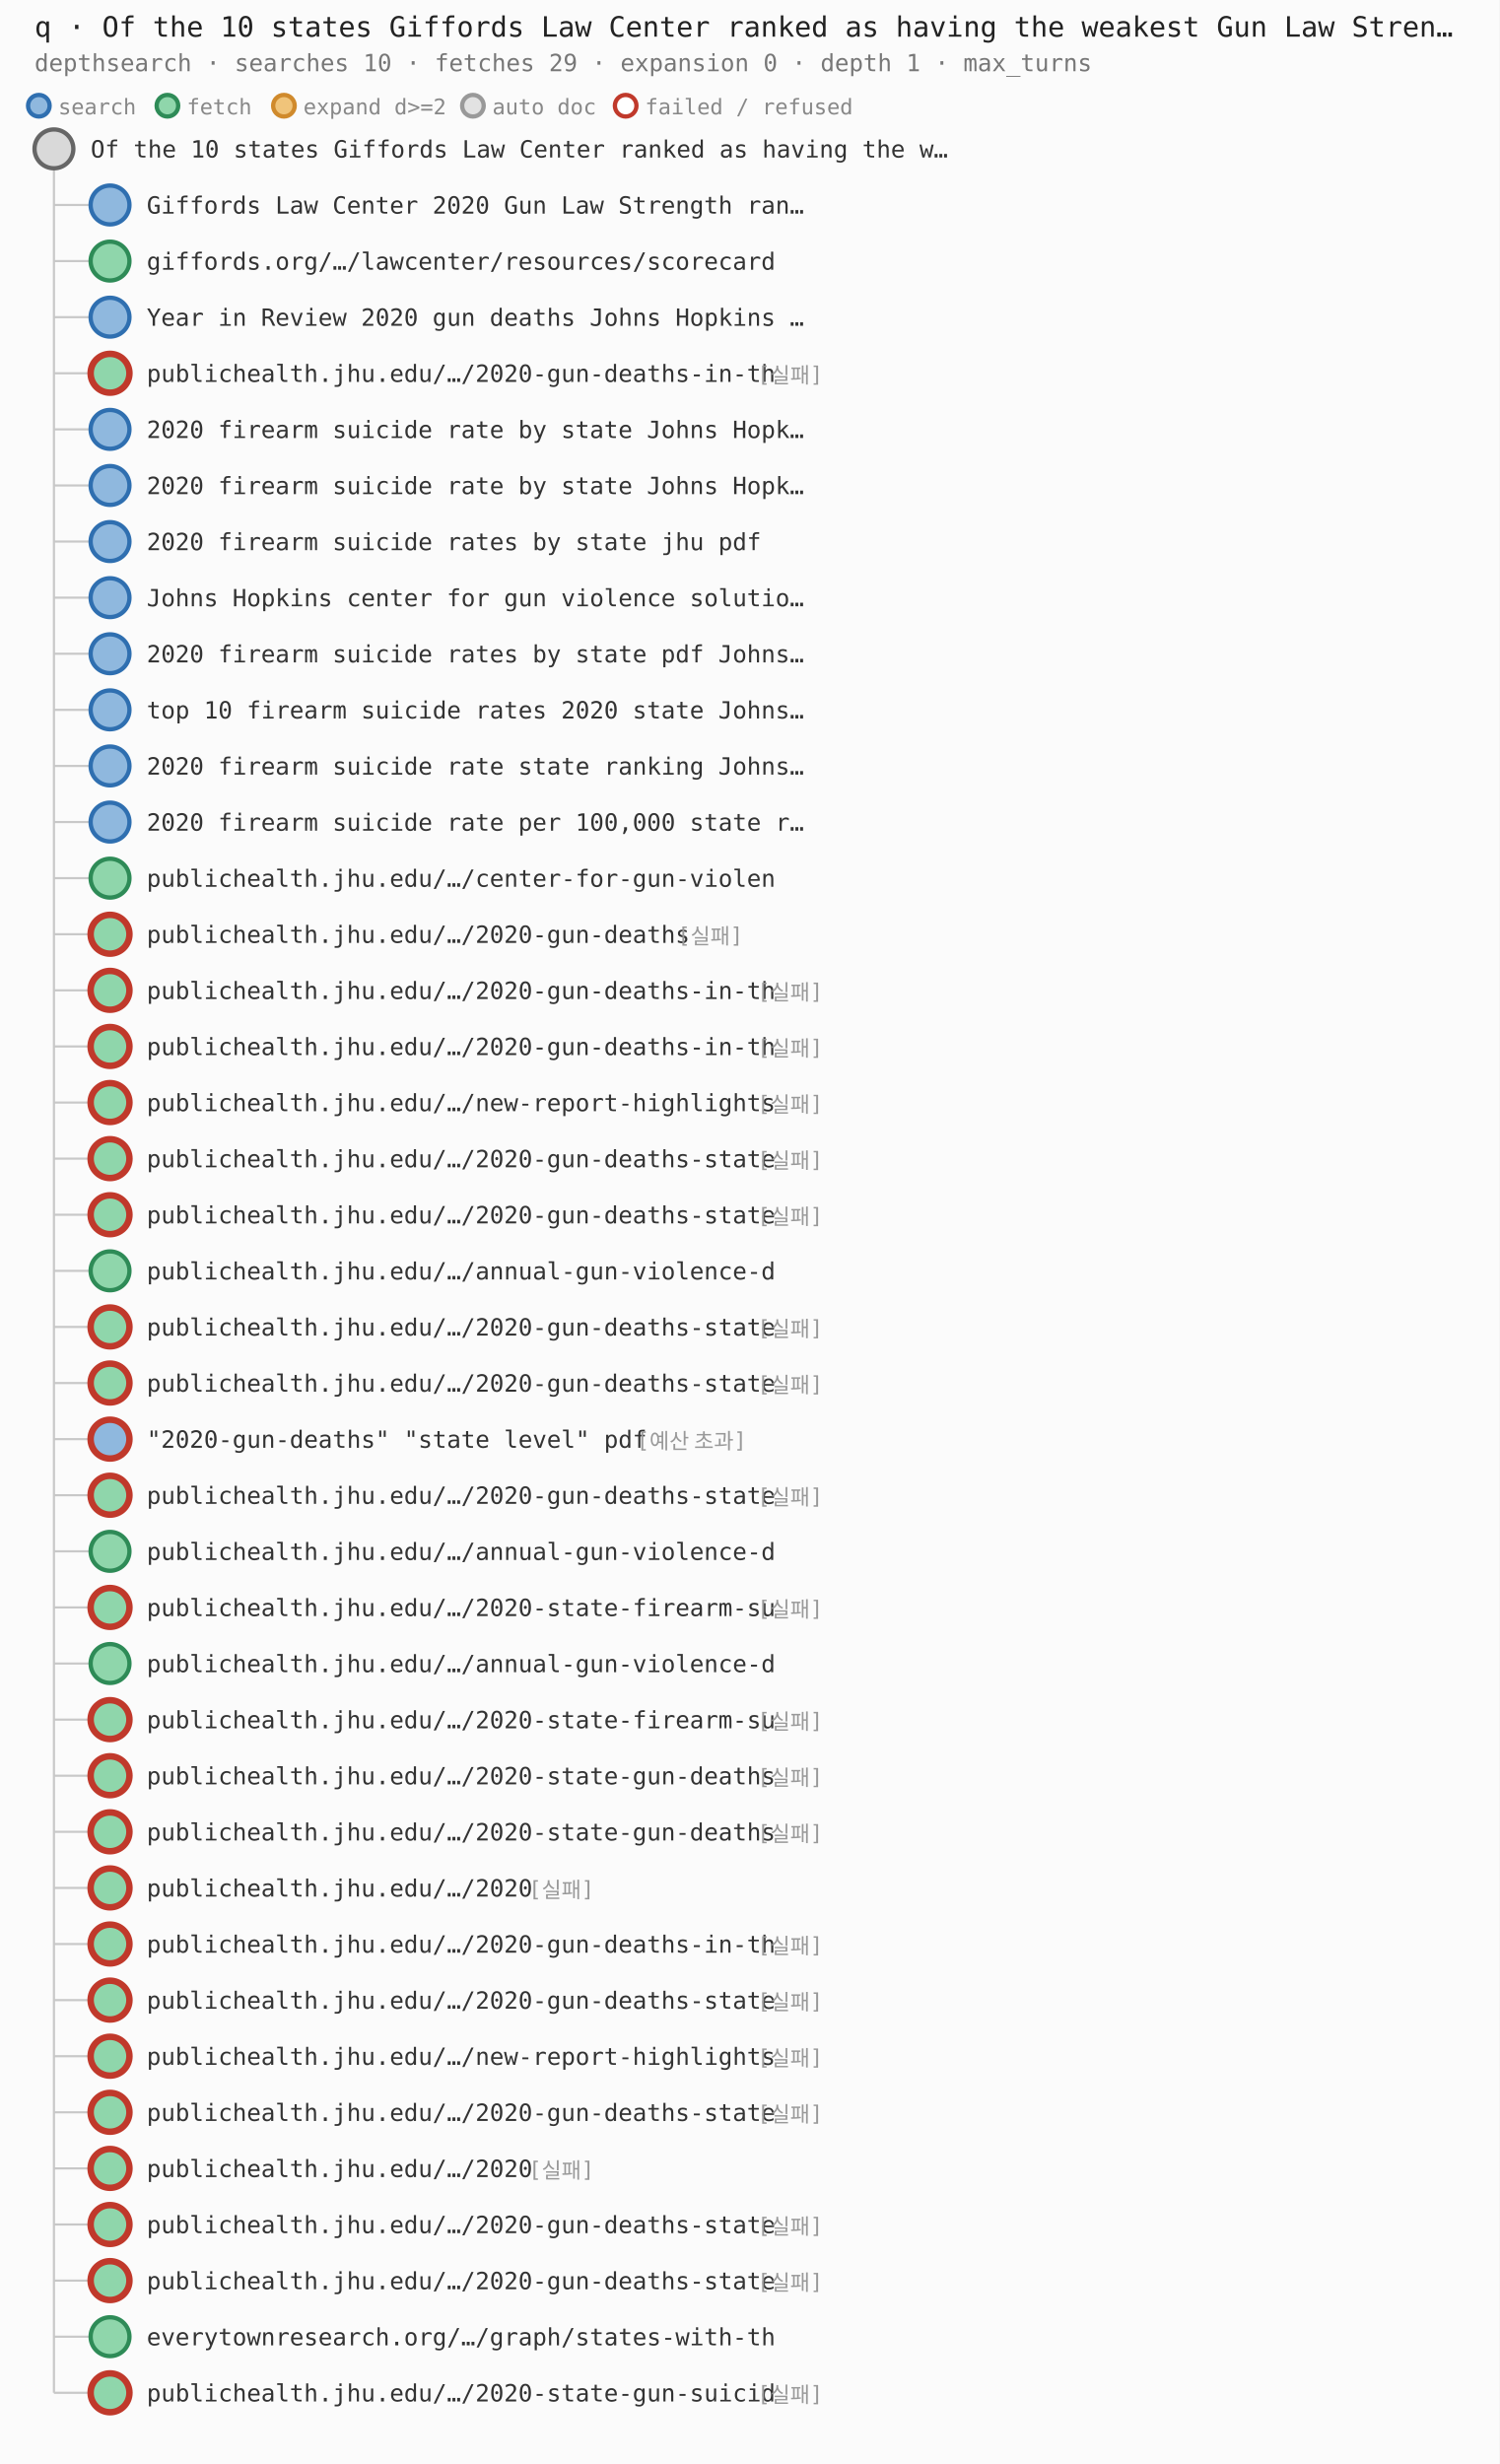
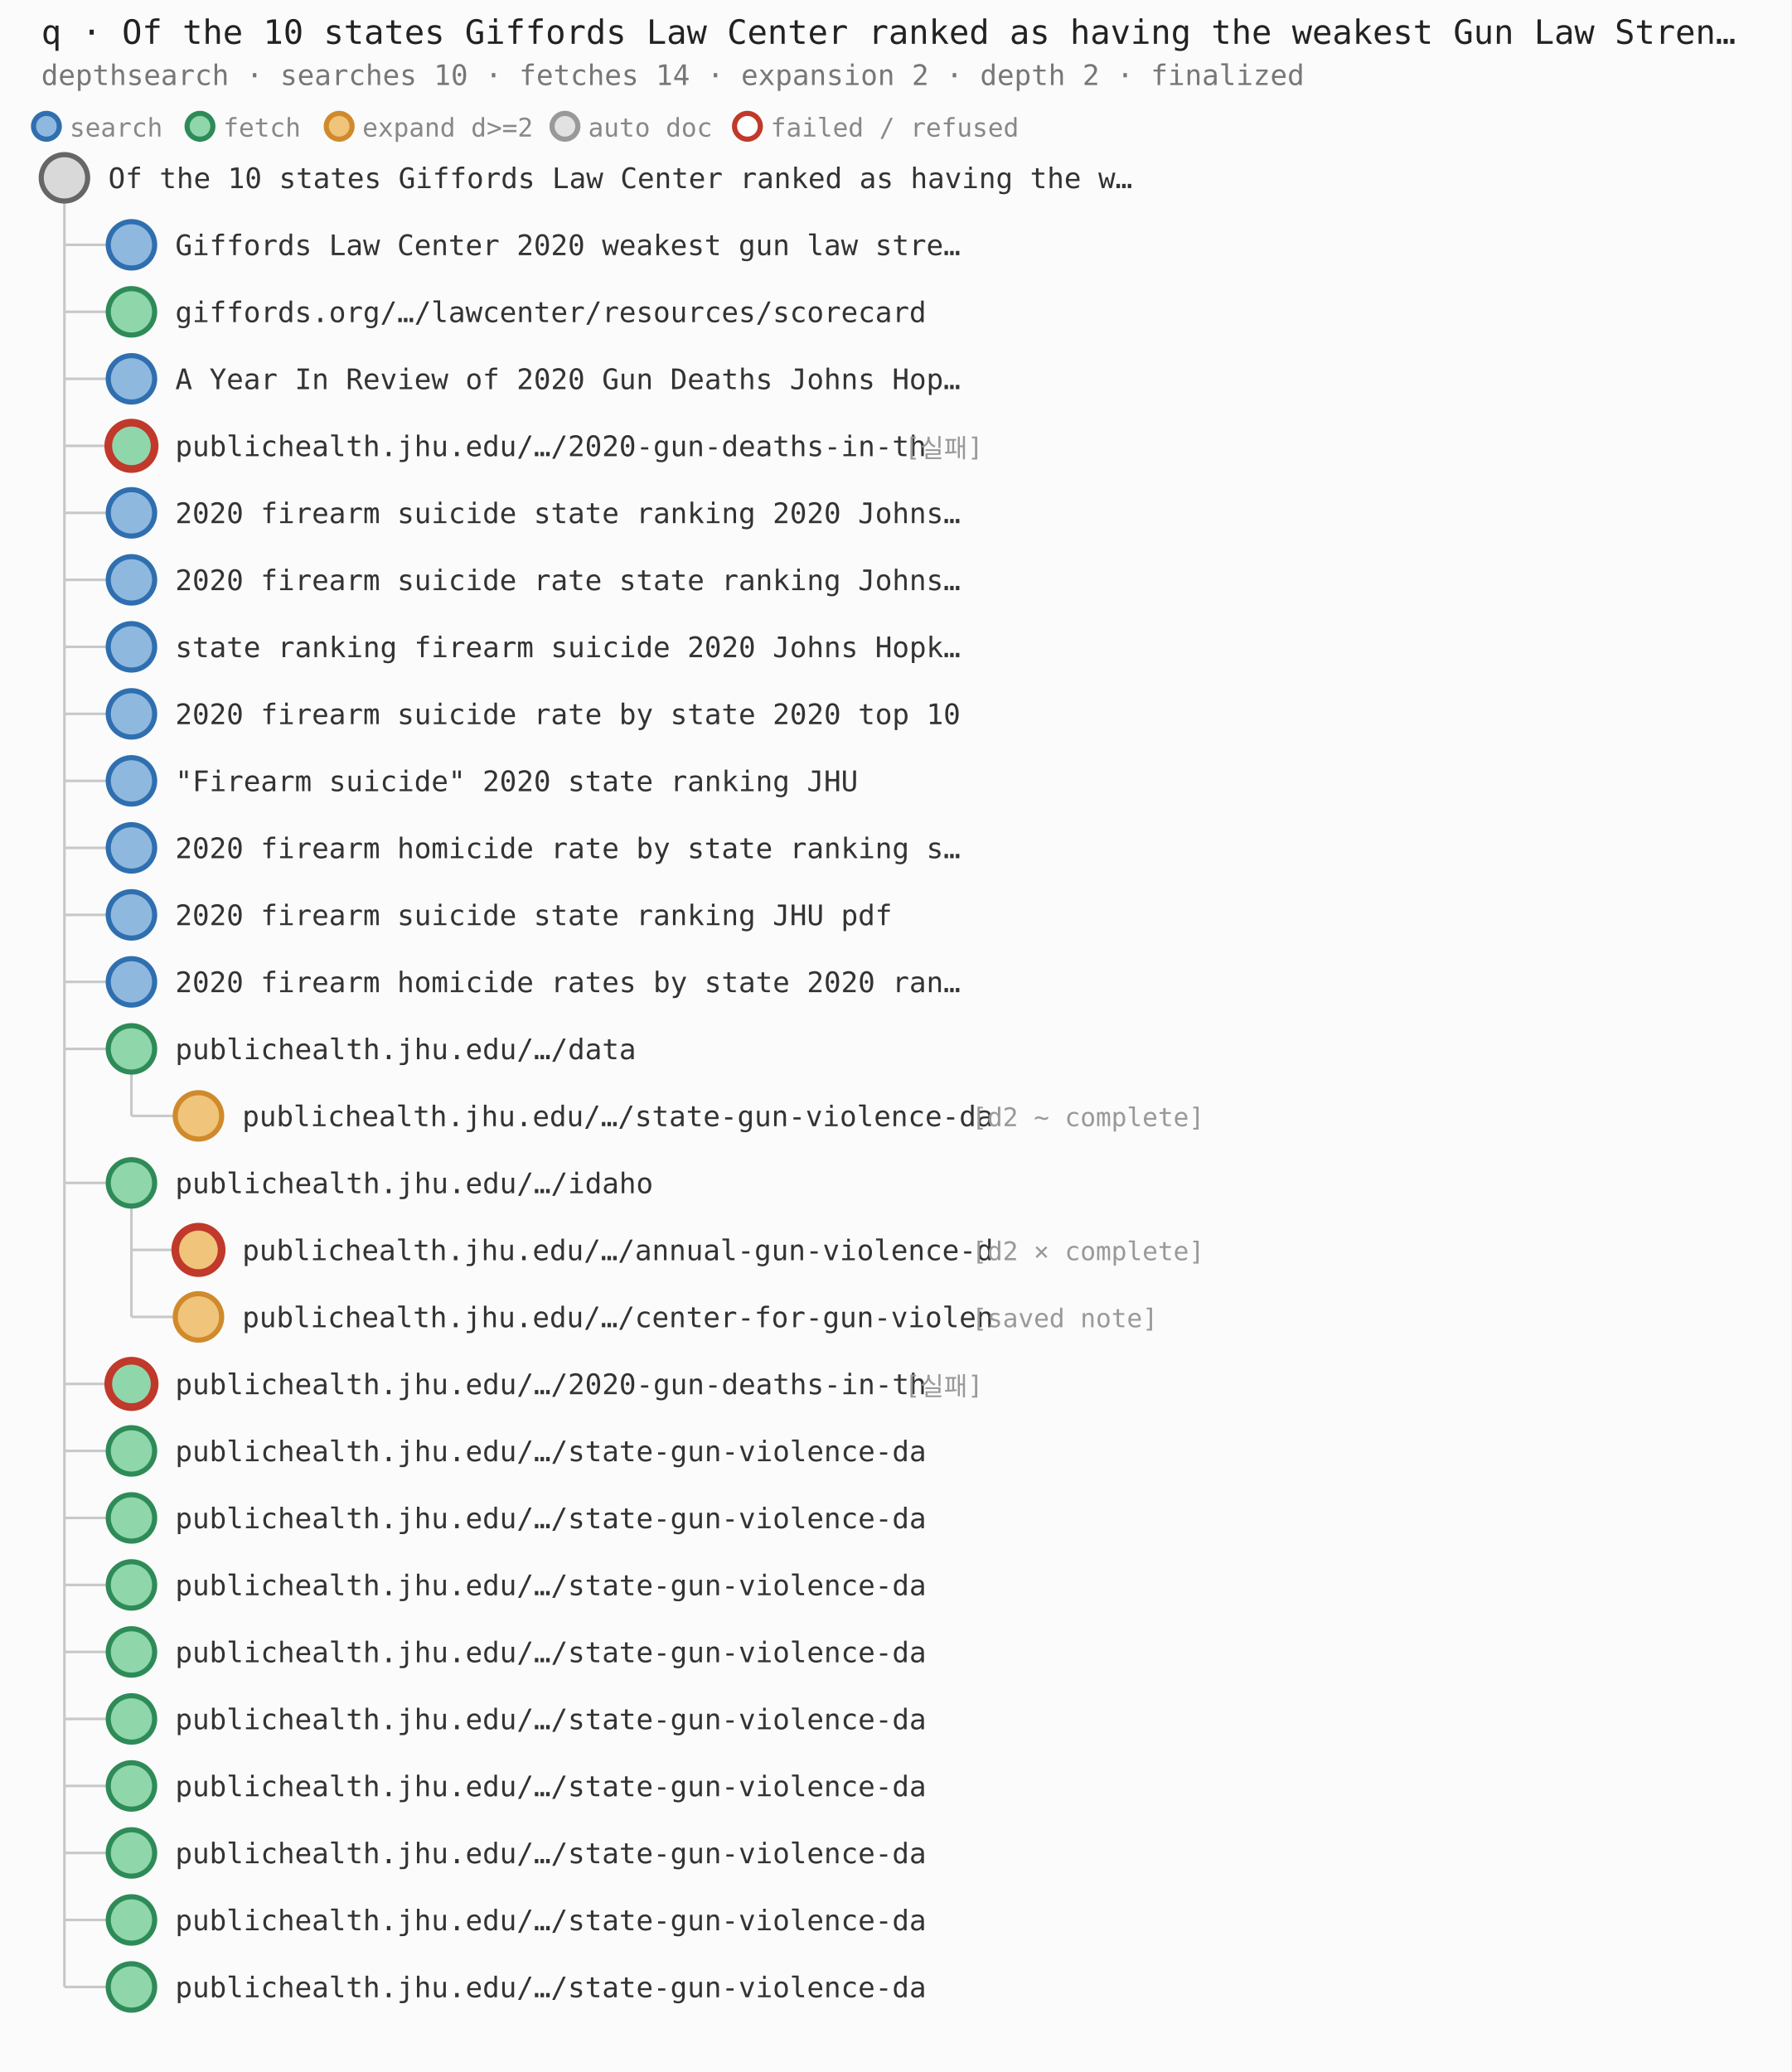
- <svg xmlns="http://www.w3.org/2000/svg" width="695" height="1142" viewBox="0 0 695 1142" font-family="monospace" font-size="11">
-   <rect width="695" height="1142" fill="#fbfbfb" />
+ <svg xmlns="http://www.w3.org/2000/svg" width="695" height="804" viewBox="0 0 695 804" font-family="monospace" font-size="11">
+   <rect width="695" height="804" fill="#fbfbfb" />
  <text x="16" y="17" font-size="13" fill="#222">q · Of the 10 states Giffords Law Center ranked as having the weakest Gun Law Stren…</text>
-   <text x="16" y="33" fill="#777">depthsearch · searches 10 · fetches 29 · expansion 0 · depth 1 · max_turns</text>
+   <text x="16" y="33" fill="#777">depthsearch · searches 10 · fetches 14 · expansion 2 · depth 2 · finalized</text>
  <circle cx="18" cy="49" r="5" fill="#8fb8de" stroke="#2f6fb0" stroke-width="2" />
  <text x="27" y="53" fill="#888" font-size="10">search</text>
  <circle cx="77.6" cy="49" r="5" fill="#8fd6ab" stroke="#2e8b57" stroke-width="2" />
  <text x="86.6" y="53" fill="#888" font-size="10">fetch</text>
  <circle cx="131.6" cy="49" r="5" fill="#f0c47a" stroke="#d08a2c" stroke-width="2" />
  <text x="140.6" y="53" fill="#888" font-size="10">expand d&gt;=2</text>
  <circle cx="219.2" cy="49" r="5" fill="#e2e2e2" stroke="#999999" stroke-width="2" />
  <text x="228.2" y="53" fill="#888" font-size="10">auto doc</text>
  <circle cx="290" cy="49" r="5" fill="#fff" stroke="#c0392b" stroke-width="2" />
  <text x="299" y="53" fill="#888" font-size="10">failed / refused</text>
-   <path d="M25 78 V1109" fill="none" stroke="#c8c8c8" stroke-width="1" />
+   <path d="M25 78 V771" fill="none" stroke="#c8c8c8" stroke-width="1" />
  <path d="M25 95 H42" fill="none" stroke="#c8c8c8" stroke-width="1" />
  <path d="M25 121 H42" fill="none" stroke="#c8c8c8" stroke-width="1" />
  <path d="M25 147 H42" fill="none" stroke="#c8c8c8" stroke-width="1" />
  <path d="M25 173 H42" fill="none" stroke="#c8c8c8" stroke-width="1" />
  <path d="M25 199 H42" fill="none" stroke="#c8c8c8" stroke-width="1" />
  <path d="M25 225 H42" fill="none" stroke="#c8c8c8" stroke-width="1" />
  <path d="M25 251 H42" fill="none" stroke="#c8c8c8" stroke-width="1" />
  <path d="M25 277 H42" fill="none" stroke="#c8c8c8" stroke-width="1" />
  <path d="M25 303 H42" fill="none" stroke="#c8c8c8" stroke-width="1" />
  <path d="M25 329 H42" fill="none" stroke="#c8c8c8" stroke-width="1" />
  <path d="M25 355 H42" fill="none" stroke="#c8c8c8" stroke-width="1" />
  <path d="M25 381 H42" fill="none" stroke="#c8c8c8" stroke-width="1" />
  <path d="M25 407 H42" fill="none" stroke="#c8c8c8" stroke-width="1" />
-   <path d="M25 433 H42" fill="none" stroke="#c8c8c8" stroke-width="1" />
  <path d="M25 459 H42" fill="none" stroke="#c8c8c8" stroke-width="1" />
-   <path d="M25 485 H42" fill="none" stroke="#c8c8c8" stroke-width="1" />
-   <path d="M25 511 H42" fill="none" stroke="#c8c8c8" stroke-width="1" />
  <path d="M25 537 H42" fill="none" stroke="#c8c8c8" stroke-width="1" />
  <path d="M25 563 H42" fill="none" stroke="#c8c8c8" stroke-width="1" />
  <path d="M25 589 H42" fill="none" stroke="#c8c8c8" stroke-width="1" />
  <path d="M25 615 H42" fill="none" stroke="#c8c8c8" stroke-width="1" />
  <path d="M25 641 H42" fill="none" stroke="#c8c8c8" stroke-width="1" />
  <path d="M25 667 H42" fill="none" stroke="#c8c8c8" stroke-width="1" />
  <path d="M25 693 H42" fill="none" stroke="#c8c8c8" stroke-width="1" />
  <path d="M25 719 H42" fill="none" stroke="#c8c8c8" stroke-width="1" />
  <path d="M25 745 H42" fill="none" stroke="#c8c8c8" stroke-width="1" />
  <path d="M25 771 H42" fill="none" stroke="#c8c8c8" stroke-width="1" />
-   <path d="M25 797 H42" fill="none" stroke="#c8c8c8" stroke-width="1" />
-   <path d="M25 823 H42" fill="none" stroke="#c8c8c8" stroke-width="1" />
-   <path d="M25 849 H42" fill="none" stroke="#c8c8c8" stroke-width="1" />
-   <path d="M25 875 H42" fill="none" stroke="#c8c8c8" stroke-width="1" />
-   <path d="M25 901 H42" fill="none" stroke="#c8c8c8" stroke-width="1" />
-   <path d="M25 927 H42" fill="none" stroke="#c8c8c8" stroke-width="1" />
-   <path d="M25 953 H42" fill="none" stroke="#c8c8c8" stroke-width="1" />
-   <path d="M25 979 H42" fill="none" stroke="#c8c8c8" stroke-width="1" />
-   <path d="M25 1005 H42" fill="none" stroke="#c8c8c8" stroke-width="1" />
-   <path d="M25 1031 H42" fill="none" stroke="#c8c8c8" stroke-width="1" />
-   <path d="M25 1057 H42" fill="none" stroke="#c8c8c8" stroke-width="1" />
-   <path d="M25 1083 H42" fill="none" stroke="#c8c8c8" stroke-width="1" />
-   <path d="M25 1109 H42" fill="none" stroke="#c8c8c8" stroke-width="1" />
+   <path d="M51 416 V433" fill="none" stroke="#c8c8c8" stroke-width="1" />
+   <path d="M51 433 H68" fill="none" stroke="#c8c8c8" stroke-width="1" />
+   <path d="M51 468 V511" fill="none" stroke="#c8c8c8" stroke-width="1" />
+   <path d="M51 485 H68" fill="none" stroke="#c8c8c8" stroke-width="1" />
+   <path d="M51 511 H68" fill="none" stroke="#c8c8c8" stroke-width="1" />
  <circle cx="25" cy="69" r="9" fill="#d9d9d9" stroke="#666666" stroke-width="2" />
  <text x="42" y="73" fill="#333">Of the 10 states Giffords Law Center ranked as having the w…</text>
  <circle cx="51" cy="95" r="9" fill="#8fb8de" stroke="#2f6fb0" stroke-width="2" />
-   <text x="68" y="99" fill="#333">Giffords Law Center 2020 Gun Law Strength ran…</text>
+   <text x="68" y="99" fill="#333">Giffords Law Center 2020 weakest gun law stre…</text>
  <circle cx="51" cy="121" r="9" fill="#8fd6ab" stroke="#2e8b57" stroke-width="2" />
  <text x="68" y="125" fill="#333">giffords.org/…/lawcenter/resources/scorecard</text>
  <circle cx="51" cy="147" r="9" fill="#8fb8de" stroke="#2f6fb0" stroke-width="2" />
-   <text x="68" y="151" fill="#333">Year in Review 2020 gun deaths Johns Hopkins …</text>
+   <text x="68" y="151" fill="#333">A Year In Review of 2020 Gun Deaths Johns Hop…</text>
  <circle cx="51" cy="173" r="9" fill="#8fd6ab" stroke="#c0392b" stroke-width="3" />
  <text x="68" y="177" fill="#333">publichealth.jhu.edu/…/2020-gun-deaths-in-th</text>
  <text x="351" y="177" fill="#999" font-size="10">[실패]</text>
  <circle cx="51" cy="199" r="9" fill="#8fb8de" stroke="#2f6fb0" stroke-width="2" />
-   <text x="68" y="203" fill="#333">2020 firearm suicide rate by state Johns Hopk…</text>
+   <text x="68" y="203" fill="#333">2020 firearm suicide state ranking 2020 Johns…</text>
  <circle cx="51" cy="225" r="9" fill="#8fb8de" stroke="#2f6fb0" stroke-width="2" />
-   <text x="68" y="229" fill="#333">2020 firearm suicide rate by state Johns Hopk…</text>
+   <text x="68" y="229" fill="#333">2020 firearm suicide rate state ranking Johns…</text>
  <circle cx="51" cy="251" r="9" fill="#8fb8de" stroke="#2f6fb0" stroke-width="2" />
-   <text x="68" y="255" fill="#333">2020 firearm suicide rates by state jhu pdf</text>
+   <text x="68" y="255" fill="#333">state ranking firearm suicide 2020 Johns Hopk…</text>
  <circle cx="51" cy="277" r="9" fill="#8fb8de" stroke="#2f6fb0" stroke-width="2" />
-   <text x="68" y="281" fill="#333">Johns Hopkins center for gun violence solutio…</text>
+   <text x="68" y="281" fill="#333">2020 firearm suicide rate by state 2020 top 10</text>
  <circle cx="51" cy="303" r="9" fill="#8fb8de" stroke="#2f6fb0" stroke-width="2" />
-   <text x="68" y="307" fill="#333">2020 firearm suicide rates by state pdf Johns…</text>
+   <text x="68" y="307" fill="#333">"Firearm suicide" 2020 state ranking JHU</text>
  <circle cx="51" cy="329" r="9" fill="#8fb8de" stroke="#2f6fb0" stroke-width="2" />
-   <text x="68" y="333" fill="#333">top 10 firearm suicide rates 2020 state Johns…</text>
+   <text x="68" y="333" fill="#333">2020 firearm homicide rate by state ranking s…</text>
  <circle cx="51" cy="355" r="9" fill="#8fb8de" stroke="#2f6fb0" stroke-width="2" />
-   <text x="68" y="359" fill="#333">2020 firearm suicide rate state ranking Johns…</text>
+   <text x="68" y="359" fill="#333">2020 firearm suicide state ranking JHU pdf</text>
  <circle cx="51" cy="381" r="9" fill="#8fb8de" stroke="#2f6fb0" stroke-width="2" />
-   <text x="68" y="385" fill="#333">2020 firearm suicide rate per 100,000 state r…</text>
+   <text x="68" y="385" fill="#333">2020 firearm homicide rates by state 2020 ran…</text>
  <circle cx="51" cy="407" r="9" fill="#8fd6ab" stroke="#2e8b57" stroke-width="2" />
-   <text x="68" y="411" fill="#333">publichealth.jhu.edu/…/center-for-gun-violen</text>
-   <circle cx="51" cy="433" r="9" fill="#8fd6ab" stroke="#c0392b" stroke-width="3" />
-   <text x="68" y="437" fill="#333">publichealth.jhu.edu/…/2020-gun-deaths</text>
-   <text x="314" y="437" fill="#999" font-size="10">[실패]</text>
-   <circle cx="51" cy="459" r="9" fill="#8fd6ab" stroke="#c0392b" stroke-width="3" />
-   <text x="68" y="463" fill="#333">publichealth.jhu.edu/…/2020-gun-deaths-in-th</text>
-   <text x="351" y="463" fill="#999" font-size="10">[실패]</text>
-   <circle cx="51" cy="485" r="9" fill="#8fd6ab" stroke="#c0392b" stroke-width="3" />
-   <text x="68" y="489" fill="#333">publichealth.jhu.edu/…/2020-gun-deaths-in-th</text>
-   <text x="351" y="489" fill="#999" font-size="10">[실패]</text>
-   <circle cx="51" cy="511" r="9" fill="#8fd6ab" stroke="#c0392b" stroke-width="3" />
-   <text x="68" y="515" fill="#333">publichealth.jhu.edu/…/new-report-highlights</text>
-   <text x="351" y="515" fill="#999" font-size="10">[실패]</text>
+   <text x="68" y="411" fill="#333">publichealth.jhu.edu/…/data</text>
+   <circle cx="77" cy="433" r="9" fill="#f0c47a" stroke="#d08a2c" stroke-width="2" />
+   <text x="94" y="437" fill="#333">publichealth.jhu.edu/…/state-gun-violence-da</text>
+   <text x="377" y="437" fill="#999" font-size="10">[d2 ~ complete]</text>
+   <circle cx="51" cy="459" r="9" fill="#8fd6ab" stroke="#2e8b57" stroke-width="2" />
+   <text x="68" y="463" fill="#333">publichealth.jhu.edu/…/idaho</text>
+   <circle cx="77" cy="485" r="9" fill="#f0c47a" stroke="#c0392b" stroke-width="3" />
+   <text x="94" y="489" fill="#333">publichealth.jhu.edu/…/annual-gun-violence-d</text>
+   <text x="377" y="489" fill="#999" font-size="10">[d2 × complete]</text>
+   <circle cx="77" cy="511" r="9" fill="#f0c47a" stroke="#d08a2c" stroke-width="2" />
+   <text x="94" y="515" fill="#333">publichealth.jhu.edu/…/center-for-gun-violen</text>
+   <text x="377" y="515" fill="#999" font-size="10">[saved note]</text>
  <circle cx="51" cy="537" r="9" fill="#8fd6ab" stroke="#c0392b" stroke-width="3" />
-   <text x="68" y="541" fill="#333">publichealth.jhu.edu/…/2020-gun-deaths-state</text>
+   <text x="68" y="541" fill="#333">publichealth.jhu.edu/…/2020-gun-deaths-in-th</text>
  <text x="351" y="541" fill="#999" font-size="10">[실패]</text>
-   <circle cx="51" cy="563" r="9" fill="#8fd6ab" stroke="#c0392b" stroke-width="3" />
-   <text x="68" y="567" fill="#333">publichealth.jhu.edu/…/2020-gun-deaths-state</text>
-   <text x="351" y="567" fill="#999" font-size="10">[실패]</text>
+   <circle cx="51" cy="563" r="9" fill="#8fd6ab" stroke="#2e8b57" stroke-width="2" />
+   <text x="68" y="567" fill="#333">publichealth.jhu.edu/…/state-gun-violence-da</text>
  <circle cx="51" cy="589" r="9" fill="#8fd6ab" stroke="#2e8b57" stroke-width="2" />
-   <text x="68" y="593" fill="#333">publichealth.jhu.edu/…/annual-gun-violence-d</text>
-   <circle cx="51" cy="615" r="9" fill="#8fd6ab" stroke="#c0392b" stroke-width="3" />
-   <text x="68" y="619" fill="#333">publichealth.jhu.edu/…/2020-gun-deaths-state</text>
-   <text x="351" y="619" fill="#999" font-size="10">[실패]</text>
-   <circle cx="51" cy="641" r="9" fill="#8fd6ab" stroke="#c0392b" stroke-width="3" />
-   <text x="68" y="645" fill="#333">publichealth.jhu.edu/…/2020-gun-deaths-state</text>
-   <text x="351" y="645" fill="#999" font-size="10">[실패]</text>
-   <circle cx="51" cy="667" r="9" fill="#8fb8de" stroke="#c0392b" stroke-width="3" />
-   <text x="68" y="671" fill="#333">"2020-gun-deaths" "state level" pdf</text>
-   <text x="295" y="671" fill="#999" font-size="10">[예산 초과]</text>
-   <circle cx="51" cy="693" r="9" fill="#8fd6ab" stroke="#c0392b" stroke-width="3" />
-   <text x="68" y="697" fill="#333">publichealth.jhu.edu/…/2020-gun-deaths-state</text>
-   <text x="351" y="697" fill="#999" font-size="10">[실패]</text>
+   <text x="68" y="593" fill="#333">publichealth.jhu.edu/…/state-gun-violence-da</text>
+   <circle cx="51" cy="615" r="9" fill="#8fd6ab" stroke="#2e8b57" stroke-width="2" />
+   <text x="68" y="619" fill="#333">publichealth.jhu.edu/…/state-gun-violence-da</text>
+   <circle cx="51" cy="641" r="9" fill="#8fd6ab" stroke="#2e8b57" stroke-width="2" />
+   <text x="68" y="645" fill="#333">publichealth.jhu.edu/…/state-gun-violence-da</text>
+   <circle cx="51" cy="667" r="9" fill="#8fd6ab" stroke="#2e8b57" stroke-width="2" />
+   <text x="68" y="671" fill="#333">publichealth.jhu.edu/…/state-gun-violence-da</text>
+   <circle cx="51" cy="693" r="9" fill="#8fd6ab" stroke="#2e8b57" stroke-width="2" />
+   <text x="68" y="697" fill="#333">publichealth.jhu.edu/…/state-gun-violence-da</text>
  <circle cx="51" cy="719" r="9" fill="#8fd6ab" stroke="#2e8b57" stroke-width="2" />
-   <text x="68" y="723" fill="#333">publichealth.jhu.edu/…/annual-gun-violence-d</text>
-   <circle cx="51" cy="745" r="9" fill="#8fd6ab" stroke="#c0392b" stroke-width="3" />
-   <text x="68" y="749" fill="#333">publichealth.jhu.edu/…/2020-state-firearm-su</text>
-   <text x="351" y="749" fill="#999" font-size="10">[실패]</text>
+   <text x="68" y="723" fill="#333">publichealth.jhu.edu/…/state-gun-violence-da</text>
+   <circle cx="51" cy="745" r="9" fill="#8fd6ab" stroke="#2e8b57" stroke-width="2" />
+   <text x="68" y="749" fill="#333">publichealth.jhu.edu/…/state-gun-violence-da</text>
  <circle cx="51" cy="771" r="9" fill="#8fd6ab" stroke="#2e8b57" stroke-width="2" />
-   <text x="68" y="775" fill="#333">publichealth.jhu.edu/…/annual-gun-violence-d</text>
-   <circle cx="51" cy="797" r="9" fill="#8fd6ab" stroke="#c0392b" stroke-width="3" />
-   <text x="68" y="801" fill="#333">publichealth.jhu.edu/…/2020-state-firearm-su</text>
-   <text x="351" y="801" fill="#999" font-size="10">[실패]</text>
-   <circle cx="51" cy="823" r="9" fill="#8fd6ab" stroke="#c0392b" stroke-width="3" />
-   <text x="68" y="827" fill="#333">publichealth.jhu.edu/…/2020-state-gun-deaths</text>
-   <text x="351" y="827" fill="#999" font-size="10">[실패]</text>
-   <circle cx="51" cy="849" r="9" fill="#8fd6ab" stroke="#c0392b" stroke-width="3" />
-   <text x="68" y="853" fill="#333">publichealth.jhu.edu/…/2020-state-gun-deaths</text>
-   <text x="351" y="853" fill="#999" font-size="10">[실패]</text>
-   <circle cx="51" cy="875" r="9" fill="#8fd6ab" stroke="#c0392b" stroke-width="3" />
-   <text x="68" y="879" fill="#333">publichealth.jhu.edu/…/2020</text>
-   <text x="245" y="879" fill="#999" font-size="10">[실패]</text>
-   <circle cx="51" cy="901" r="9" fill="#8fd6ab" stroke="#c0392b" stroke-width="3" />
-   <text x="68" y="905" fill="#333">publichealth.jhu.edu/…/2020-gun-deaths-in-th</text>
-   <text x="351" y="905" fill="#999" font-size="10">[실패]</text>
-   <circle cx="51" cy="927" r="9" fill="#8fd6ab" stroke="#c0392b" stroke-width="3" />
-   <text x="68" y="931" fill="#333">publichealth.jhu.edu/…/2020-gun-deaths-state</text>
-   <text x="351" y="931" fill="#999" font-size="10">[실패]</text>
-   <circle cx="51" cy="953" r="9" fill="#8fd6ab" stroke="#c0392b" stroke-width="3" />
-   <text x="68" y="957" fill="#333">publichealth.jhu.edu/…/new-report-highlights</text>
-   <text x="351" y="957" fill="#999" font-size="10">[실패]</text>
-   <circle cx="51" cy="979" r="9" fill="#8fd6ab" stroke="#c0392b" stroke-width="3" />
-   <text x="68" y="983" fill="#333">publichealth.jhu.edu/…/2020-gun-deaths-state</text>
-   <text x="351" y="983" fill="#999" font-size="10">[실패]</text>
-   <circle cx="51" cy="1005" r="9" fill="#8fd6ab" stroke="#c0392b" stroke-width="3" />
-   <text x="68" y="1009" fill="#333">publichealth.jhu.edu/…/2020</text>
-   <text x="245" y="1009" fill="#999" font-size="10">[실패]</text>
-   <circle cx="51" cy="1031" r="9" fill="#8fd6ab" stroke="#c0392b" stroke-width="3" />
-   <text x="68" y="1035" fill="#333">publichealth.jhu.edu/…/2020-gun-deaths-state</text>
-   <text x="351" y="1035" fill="#999" font-size="10">[실패]</text>
-   <circle cx="51" cy="1057" r="9" fill="#8fd6ab" stroke="#c0392b" stroke-width="3" />
-   <text x="68" y="1061" fill="#333">publichealth.jhu.edu/…/2020-gun-deaths-state</text>
-   <text x="351" y="1061" fill="#999" font-size="10">[실패]</text>
-   <circle cx="51" cy="1083" r="9" fill="#8fd6ab" stroke="#2e8b57" stroke-width="2" />
-   <text x="68" y="1087" fill="#333">everytownresearch.org/…/graph/states-with-th</text>
-   <circle cx="51" cy="1109" r="9" fill="#8fd6ab" stroke="#c0392b" stroke-width="3" />
-   <text x="68" y="1113" fill="#333">publichealth.jhu.edu/…/2020-state-gun-suicid</text>
-   <text x="351" y="1113" fill="#999" font-size="10">[실패]</text>
+   <text x="68" y="775" fill="#333">publichealth.jhu.edu/…/state-gun-violence-da</text>
</svg>
